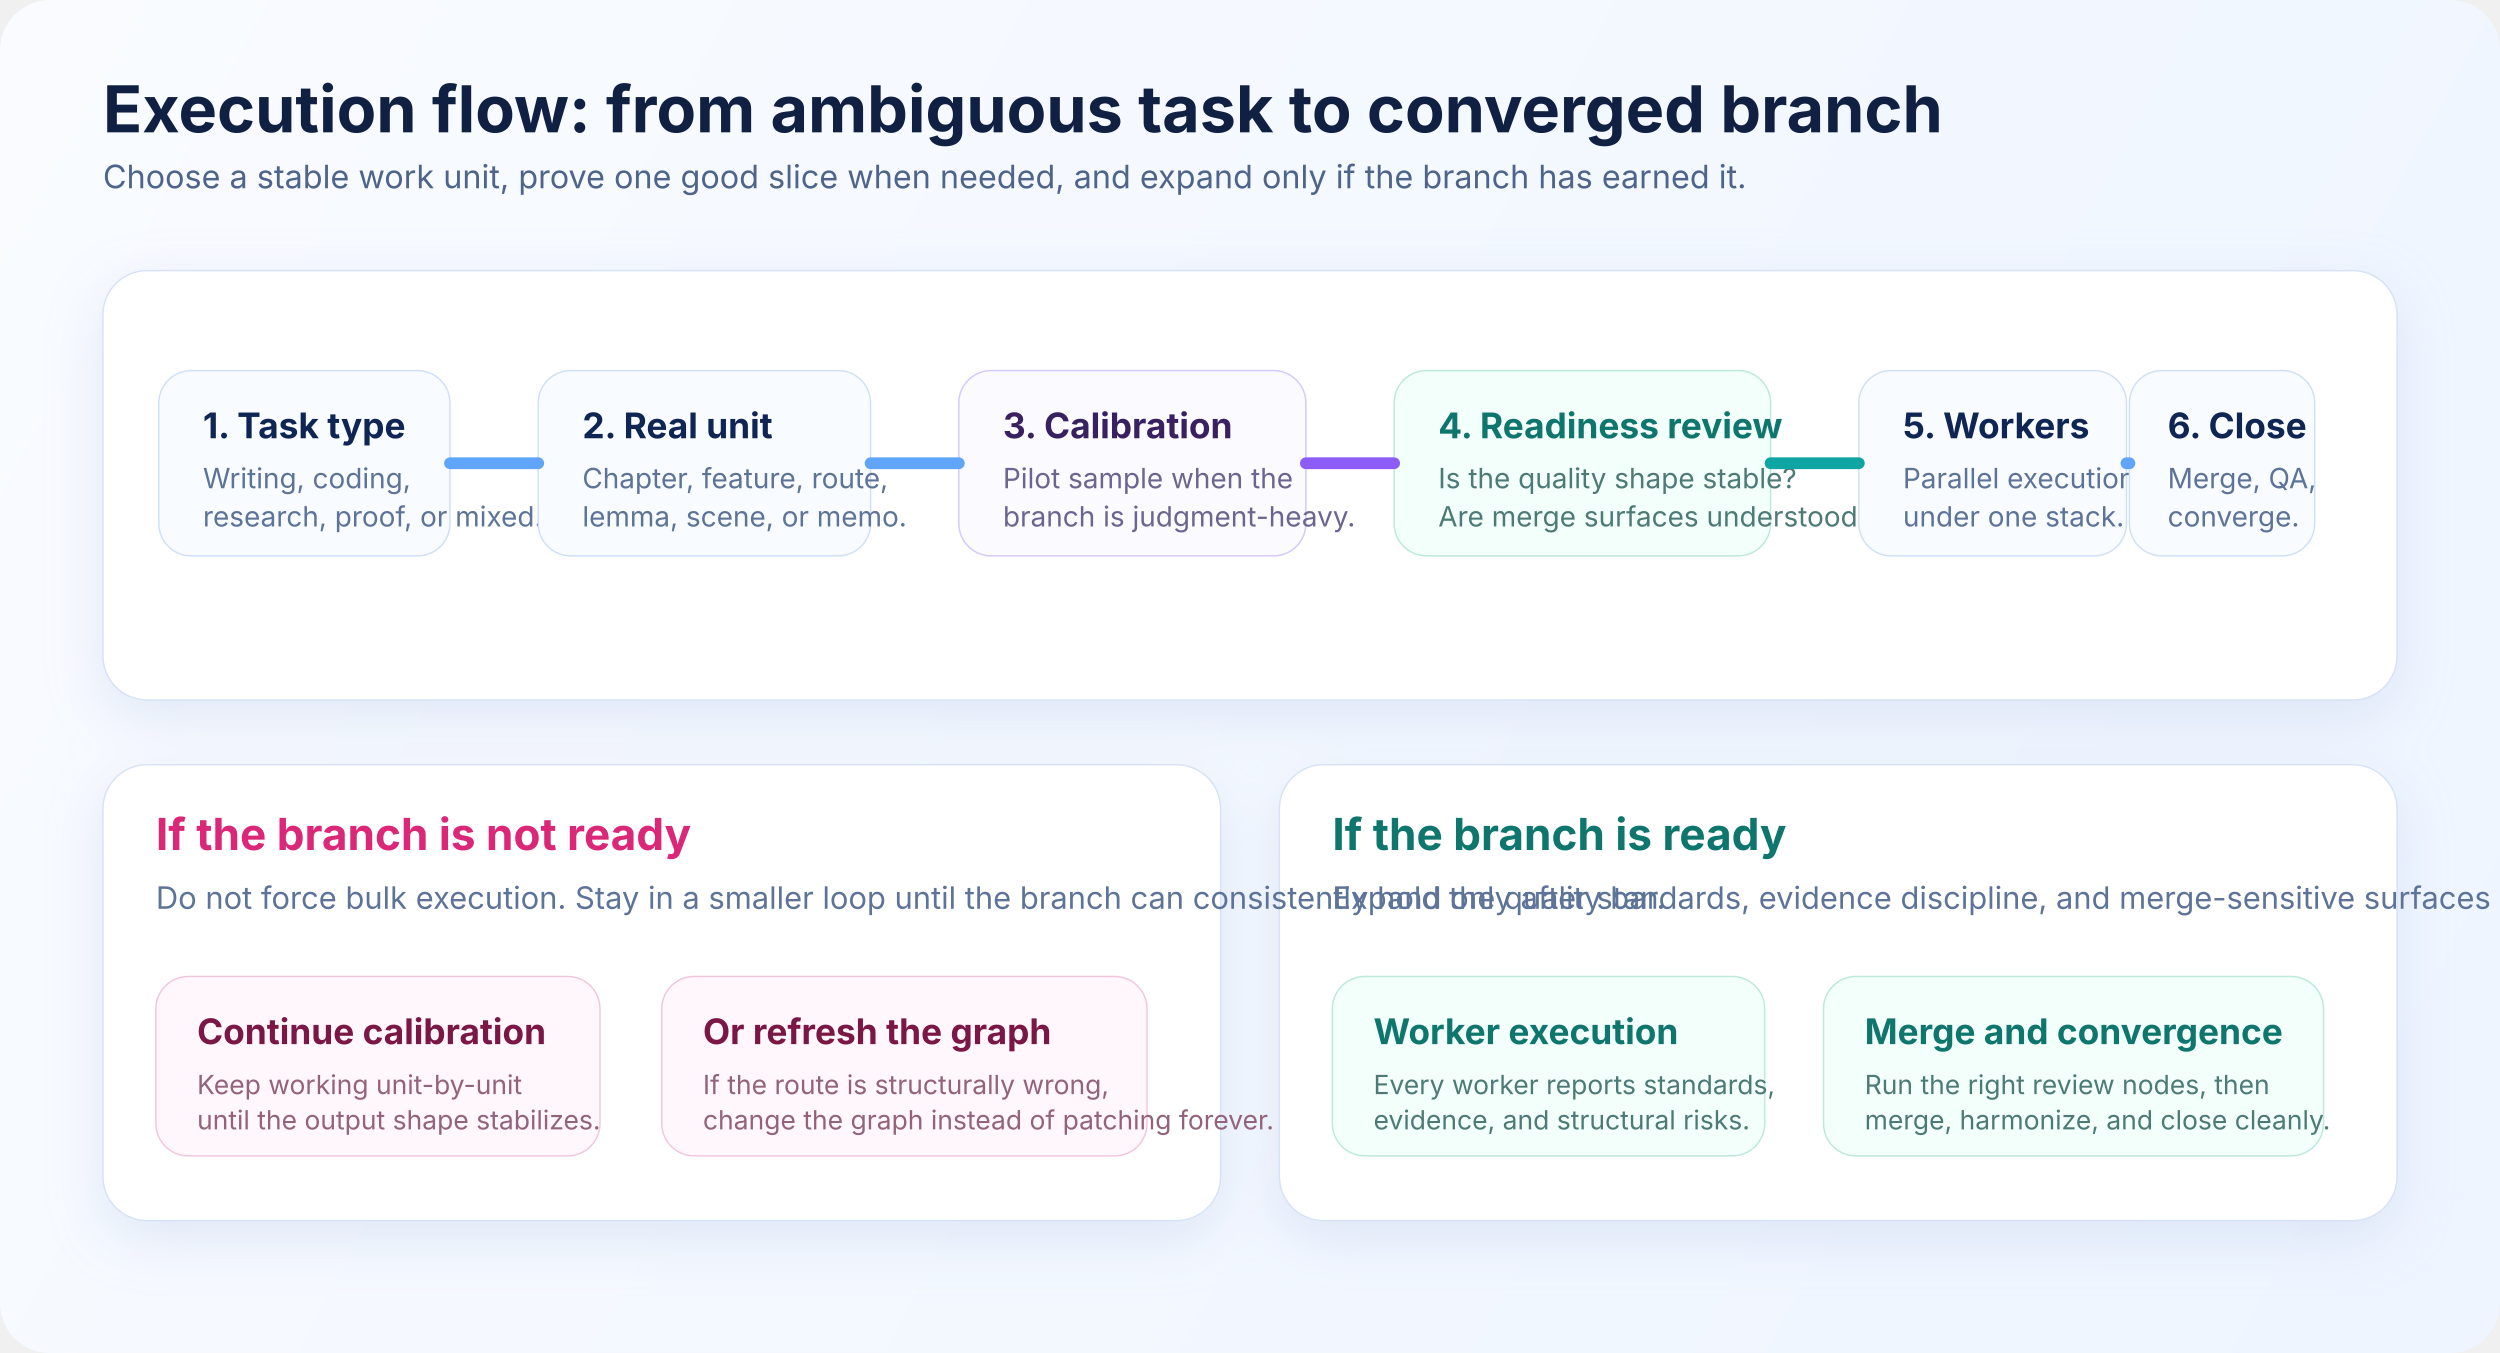
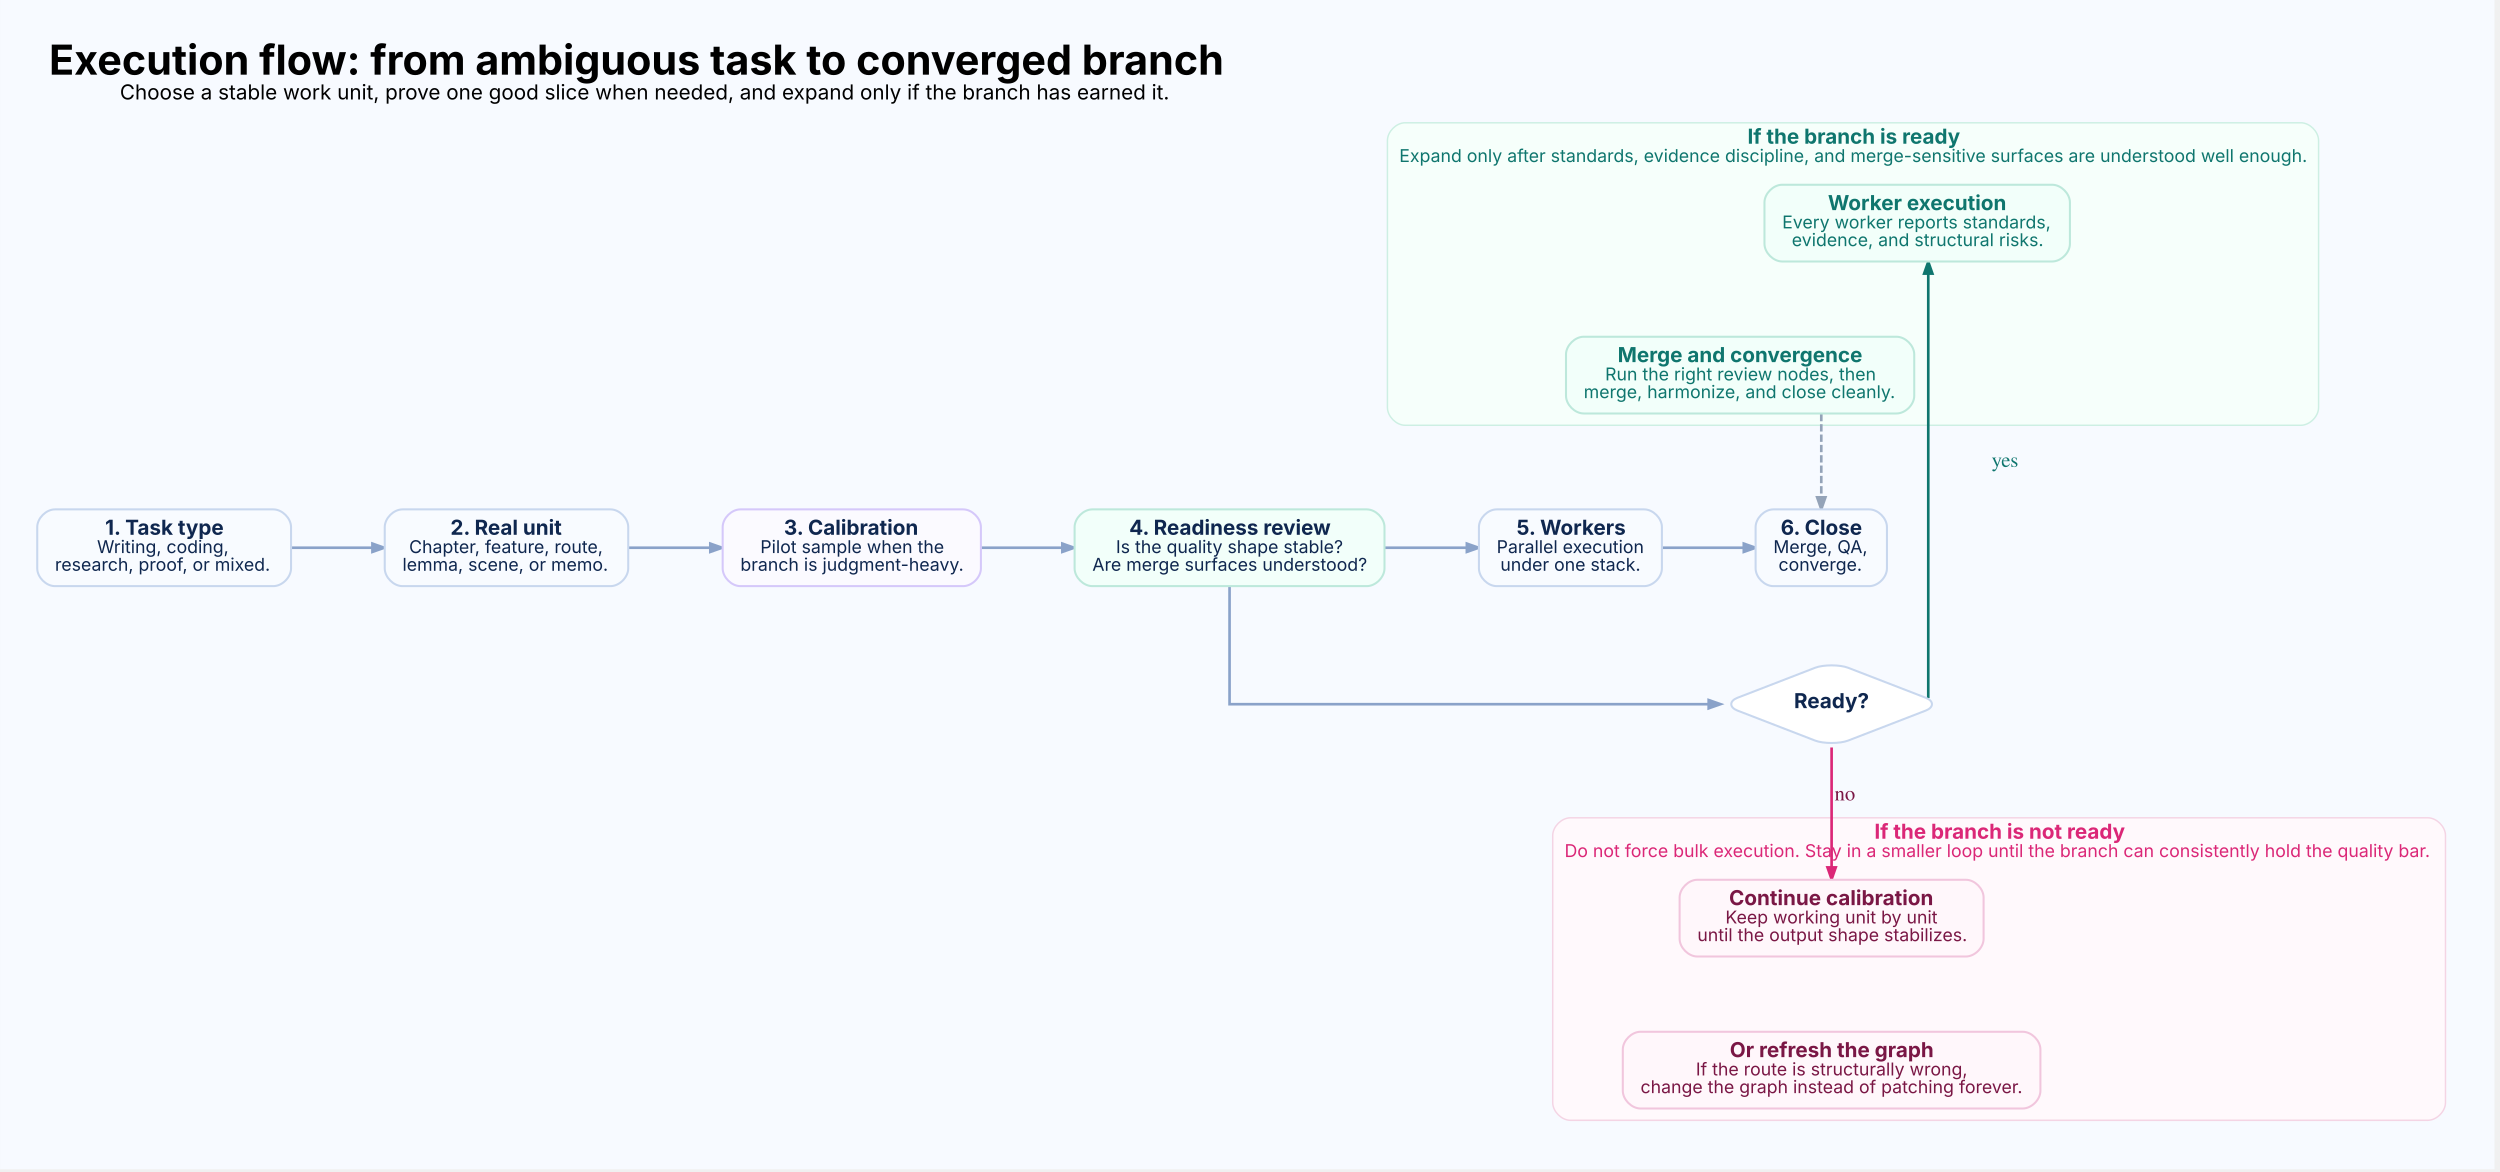
- <svg xmlns="http://www.w3.org/2000/svg" width="1700" height="920" viewBox="0 0 1700 920" fill="none">
-   <defs>
-     <linearGradient id="bg" x1="0" y1="0" x2="1700" y2="920" gradientUnits="userSpaceOnUse">
-       <stop stop-color="#F9FBFF" />
-       <stop offset="1" stop-color="#EEF5FF" />
-     </linearGradient>
-     <filter id="shadow" x="-20%" y="-20%" width="140%" height="140%">
-       <feDropShadow dx="0" dy="12" stdDeviation="18" flood-color="#B7C7E6" flood-opacity="0.35" />
-     </filter>
-   </defs>
-   <rect width="1700" height="920" rx="34" fill="url(#bg)" />
-   <text x="70" y="90" fill="#102042" font-size="44" font-family="Inter, Segoe UI, Arial" font-weight="700">Execution flow: from ambiguous task to converged branch</text>
-   <text x="70" y="128" fill="#4F648A" font-size="22" font-family="Inter, Segoe UI, Arial">Choose a stable work unit, prove one good slice when needed, and expand only if the branch has earned it.</text>
-   <g filter="url(#shadow)">
-     <rect x="70" y="184" width="1560" height="292" rx="30" fill="#FFFFFF" stroke="#D7E2F4" />
-     <rect x="70" y="520" width="760" height="310" rx="30" fill="#FFFFFF" stroke="#D7E2F4" />
-     <rect x="870" y="520" width="760" height="310" rx="30" fill="#FFFFFF" stroke="#D7E2F4" />
+ <svg xmlns="http://www.w3.org/2000/svg" width="1152pt" height="540pt" viewBox="0.00 0.00 1152.00 540.02">
+   <g id="graph0" class="graph" transform="scale(0.68 0.68) rotate(0) translate(25.2 767.2)">
+     <polygon fill="#f7faff" stroke="transparent" points="-25.2,25.2 -25.2,-767.2 1665.2,-767.2 1665.2,25.2 -25.2,25.2" />
+     <text text-anchor="start" x="8" y="-716.6" font-family="Inter,Segoe UI,Arial" font-weight="bold" font-size="28.00">Execution flow: from ambiguous task to converged branch</text>
+     <text text-anchor="start" x="56" y="-699.8" font-family="Inter,Segoe UI,Arial" font-size="14.00">Choose a stable work unit, prove one good slice when needed, and expand only if the branch has earned it.</text>
+     <g id="clust2" class="cluster">
+       <path fill="#fff9fc" stroke="#f4d4e4" d="M1039,-8C1039,-8 1620,-8 1620,-8 1626,-8 1632,-14 1632,-20 1632,-20 1632,-201 1632,-201 1632,-207 1626,-213 1620,-213 1620,-213 1039,-213 1039,-213 1033,-213 1027,-207 1027,-201 1027,-201 1027,-20 1027,-20 1027,-14 1033,-8 1039,-8" />
+       <text text-anchor="start" x="1245" y="-198.8" font-family="Inter,Segoe UI,Arial" font-weight="bold" font-size="14.00" fill="#db2777">If the branch is not ready</text>
+       <text text-anchor="start" x="1035" y="-186.4" font-family="Inter,Segoe UI,Arial" font-size="12.00" fill="#db2777">Do not force bulk execution. Stay in a smaller loop until the branch can consistently hold the quality bar.</text>
+     </g>
+     <g id="clust3" class="cluster">
+       <path fill="#f6fffb" stroke="#cdefe3" d="M927,-479C927,-479 1534,-479 1534,-479 1540,-479 1546,-485 1546,-491 1546,-491 1546,-672 1546,-672 1546,-678 1540,-684 1534,-684 1534,-684 927,-684 927,-684 921,-684 915,-678 915,-672 915,-672 915,-491 915,-491 915,-485 921,-479 927,-479" />
+       <text text-anchor="start" x="1159" y="-669.8" font-family="Inter,Segoe UI,Arial" font-weight="bold" font-size="14.00" fill="#0f766e">If the branch is ready</text>
+       <text text-anchor="start" x="923" y="-657.4" font-family="Inter,Segoe UI,Arial" font-size="12.00" fill="#0f766e">Expand only after standards, evidence discipline, and merge-sensitive surfaces are understood well enough.</text>
+     </g>
+     <g id="edge1" class="edge">
+       <path fill="none" stroke="#8aa2c9" stroke-width="1.8" d="M172.06,-396C172.06,-396 227.16,-396 227.16,-396" />
+       <polygon fill="#8aa2c9" stroke="#8aa2c9" stroke-width="1.8" points="227.16,-398.8 235.16,-396 227.16,-393.2 227.16,-398.8" />
+     </g>
+     <g id="edge2" class="edge">
+       <path fill="none" stroke="#8aa2c9" stroke-width="1.8" d="M400.83,-396C400.83,-396 456.13,-396 456.13,-396" />
+       <polygon fill="#8aa2c9" stroke="#8aa2c9" stroke-width="1.8" points="456.13,-398.8 464.13,-396 456.13,-393.2 456.13,-398.8" />
+     </g>
+     <g id="edge3" class="edge">
+       <path fill="none" stroke="#8aa2c9" stroke-width="1.8" d="M639.74,-396C639.74,-396 694.69,-396 694.69,-396" />
+       <polygon fill="#8aa2c9" stroke="#8aa2c9" stroke-width="1.8" points="694.69,-398.8 702.69,-396 694.69,-393.2 694.69,-398.8" />
+     </g>
+     <g id="edge4" class="edge">
+       <path fill="none" stroke="#8aa2c9" stroke-width="1.8" d="M913.02,-396C913.02,-396 968.82,-396 968.82,-396" />
+       <polygon fill="#8aa2c9" stroke="#8aa2c9" stroke-width="1.8" points="968.82,-398.8 976.82,-396 968.82,-393.2 968.82,-398.8" />
+     </g>
+     <g id="edge6" class="edge">
+       <path fill="none" stroke="#8aa2c9" stroke-width="1.8" d="M808,-369.8C808,-338.41 808,-290 808,-290 808,-290 1132.69,-290 1132.69,-290" />
+       <polygon fill="#8aa2c9" stroke="#8aa2c9" stroke-width="1.8" points="1132.69,-292.8 1140.69,-290 1132.69,-287.2 1132.69,-292.8" />
+     </g>
+     <g id="edge5" class="edge">
+       <path fill="none" stroke="#8aa2c9" stroke-width="1.8" d="M1101.34,-396C1101.34,-396 1156.49,-396 1156.49,-396" />
+       <polygon fill="#8aa2c9" stroke="#8aa2c9" stroke-width="1.8" points="1156.49,-398.8 1164.49,-396 1156.49,-393.2 1156.49,-398.8" />
+     </g>
+     <g id="edge9" class="edge">
+       <path fill="none" stroke="#db2777" stroke-width="1.8" d="M1216,-260.66C1216,-260.66 1216,-179.37 1216,-179.37" />
+       <polygon fill="#db2777" stroke="#db2777" stroke-width="1.8" points="1218.8,-179.37 1216,-171.37 1213.2,-179.37 1218.8,-179.37" />
+       <text text-anchor="middle" x="1225" y="-224.8" font-family="Times,serif" font-size="14.00" fill="#7a1745">no</text>
+     </g>
+     <g id="edge10" class="edge">
+       <path fill="none" stroke="#0f766e" stroke-width="1.8" d="M1281.5,-294.12C1281.5,-294.12 1281.5,-581.79 1281.5,-581.79" />
+       <polygon fill="#0f766e" stroke="#0f766e" stroke-width="1.8" points="1278.7,-581.79 1281.5,-589.79 1284.3,-581.79 1278.7,-581.79" />
+       <text text-anchor="middle" x="1333.5" y="-450.8" font-family="Times,serif" font-size="14.00" fill="#0f766e">yes</text>
+     </g>
+     <g id="edge11" class="edge">
+       <path fill="none" stroke="#94a3b8" stroke-width="1.8" stroke-dasharray="5,2" d="M1209,-486.74C1209,-486.74 1209,-430.17 1209,-430.17" />
+       <polygon fill="#94a3b8" stroke="#94a3b8" stroke-width="1.8" points="1211.8,-430.17 1209,-422.17 1206.2,-430.17 1211.8,-430.17" />
+     </g>
+     <g id="node1" class="node">
+       <path fill="#f8fbff" stroke="#c8d7ee" stroke-width="1.4" d="M160,-422C160,-422 12,-422 12,-422 6,-422 0,-416 0,-410 0,-410 0,-382 0,-382 0,-376 6,-370 12,-370 12,-370 160,-370 160,-370 166,-370 172,-376 172,-382 172,-382 172,-410 172,-410 172,-416 166,-422 160,-422" />
+       <text text-anchor="start" x="46" y="-404.8" font-family="Inter,Segoe UI,Arial" font-weight="bold" font-size="14.00" fill="#0f274f">1. Task type</text>
+       <text text-anchor="start" x="40.5" y="-392.4" font-family="Inter,Segoe UI,Arial" font-size="12.00" fill="#0f274f">Writing, coding,</text>
+       <text text-anchor="start" x="12" y="-380.4" font-family="Inter,Segoe UI,Arial" font-size="12.00" fill="#0f274f">research, proof, or mixed.</text>
+     </g>
+     <g id="node2" class="node">
+       <path fill="#f8fbff" stroke="#c8d7ee" stroke-width="1.4" d="M388.5,-422C388.5,-422 247.5,-422 247.5,-422 241.5,-422 235.5,-416 235.5,-410 235.5,-410 235.5,-382 235.5,-382 235.5,-376 241.5,-370 247.5,-370 247.5,-370 388.5,-370 388.5,-370 394.5,-370 400.5,-376 400.5,-382 400.5,-382 400.5,-410 400.5,-410 400.5,-416 394.5,-422 388.5,-422" />
+       <text text-anchor="start" x="280" y="-404.8" font-family="Inter,Segoe UI,Arial" font-weight="bold" font-size="14.00" fill="#0f274f">2. Real unit</text>
+       <text text-anchor="start" x="252" y="-392.4" font-family="Inter,Segoe UI,Arial" font-size="12.00" fill="#0f274f">Chapter, feature, route,</text>
+       <text text-anchor="start" x="247.5" y="-380.4" font-family="Inter,Segoe UI,Arial" font-size="12.00" fill="#0f274f">lemma, scene, or memo.</text>
+     </g>
+     <g id="node3" class="node">
+       <path fill="#fbfaff" stroke="#d5c8fa" stroke-width="1.4" d="M627.5,-422C627.5,-422 476.5,-422 476.5,-422 470.5,-422 464.5,-416 464.5,-410 464.5,-410 464.5,-382 464.5,-382 464.5,-376 470.5,-370 476.5,-370 476.5,-370 627.5,-370 627.5,-370 633.5,-370 639.5,-376 639.5,-382 639.5,-382 639.5,-410 639.5,-410 639.5,-416 633.5,-422 627.5,-422" />
+       <text text-anchor="start" x="506" y="-404.8" font-family="Inter,Segoe UI,Arial" font-weight="bold" font-size="14.00" fill="#0f274f">3. Calibration</text>
+       <text text-anchor="start" x="490" y="-392.4" font-family="Inter,Segoe UI,Arial" font-size="12.00" fill="#0f274f">Pilot sample when the</text>
+       <text text-anchor="start" x="476.5" y="-380.4" font-family="Inter,Segoe UI,Arial" font-size="12.00" fill="#0f274f">branch is judgment-heavy.</text>
+     </g>
+     <g id="node4" class="node">
+       <path fill="#f2fffa" stroke="#bde8db" stroke-width="1.4" d="M901,-422C901,-422 715,-422 715,-422 709,-422 703,-416 703,-410 703,-410 703,-382 703,-382 703,-376 709,-370 715,-370 715,-370 901,-370 901,-370 907,-370 913,-376 913,-382 913,-382 913,-410 913,-410 913,-416 907,-422 901,-422" />
+       <text text-anchor="start" x="740" y="-404.8" font-family="Inter,Segoe UI,Arial" font-weight="bold" font-size="14.00" fill="#0f274f">4. Readiness review</text>
+       <text text-anchor="start" x="731" y="-392.4" font-family="Inter,Segoe UI,Arial" font-size="12.00" fill="#0f274f">Is the quality shape stable?</text>
+       <text text-anchor="start" x="715" y="-380.4" font-family="Inter,Segoe UI,Arial" font-size="12.00" fill="#0f274f">Are merge surfaces understood?</text>
+     </g>
+     <g id="node5" class="node">
+       <path fill="#f8fbff" stroke="#c8d7ee" stroke-width="1.4" d="M1089,-422C1089,-422 989,-422 989,-422 983,-422 977,-416 977,-410 977,-410 977,-382 977,-382 977,-376 983,-370 989,-370 989,-370 1089,-370 1089,-370 1095,-370 1101,-376 1101,-382 1101,-382 1101,-410 1101,-410 1101,-416 1095,-422 1089,-422" />
+       <text text-anchor="start" x="1002.5" y="-404.8" font-family="Inter,Segoe UI,Arial" font-weight="bold" font-size="14.00" fill="#0f274f">5. Workers</text>
+       <text text-anchor="start" x="989" y="-392.4" font-family="Inter,Segoe UI,Arial" font-size="12.00" fill="#0f274f">Parallel execution</text>
+       <text text-anchor="start" x="991.5" y="-380.4" font-family="Inter,Segoe UI,Arial" font-size="12.00" fill="#0f274f">under one stack.</text>
+     </g>
+     <g id="node6" class="node">
+       <path fill="#f8fbff" stroke="#c8d7ee" stroke-width="1.4" d="M1241.5,-422C1241.5,-422 1176.5,-422 1176.5,-422 1170.5,-422 1164.5,-416 1164.5,-410 1164.5,-410 1164.5,-382 1164.5,-382 1164.5,-376 1170.5,-370 1176.5,-370 1176.5,-370 1241.5,-370 1241.5,-370 1247.5,-370 1253.5,-376 1253.5,-382 1253.5,-382 1253.5,-410 1253.5,-410 1253.5,-416 1247.5,-422 1241.5,-422" />
+       <text text-anchor="start" x="1181.5" y="-404.8" font-family="Inter,Segoe UI,Arial" font-weight="bold" font-size="14.00" fill="#0f274f">6. Close</text>
+       <text text-anchor="start" x="1176.5" y="-392.4" font-family="Inter,Segoe UI,Arial" font-size="12.00" fill="#0f274f">Merge, QA,</text>
+       <text text-anchor="start" x="1180" y="-380.4" font-family="Inter,Segoe UI,Arial" font-size="12.00" fill="#0f274f">converge.</text>
+     </g>
+     <g id="node7" class="node">
+       <path fill="#ffffff" stroke="#c8d7ee" stroke-width="1.4" d="M1204.81,-314.67C1204.81,-314.67 1152.19,-294.33 1152.19,-294.33 1146.6,-292.16 1146.6,-287.84 1152.19,-285.67 1152.19,-285.67 1204.81,-265.33 1204.81,-265.33 1210.4,-263.16 1221.6,-263.16 1227.19,-265.33 1227.19,-265.33 1279.81,-285.67 1279.81,-285.67 1285.4,-287.84 1285.4,-292.16 1279.81,-294.33 1279.81,-294.33 1227.19,-314.67 1227.19,-314.67 1221.6,-316.84 1210.4,-316.84 1204.81,-314.67" />
+       <text text-anchor="start" x="1190.5" y="-287.3" font-family="Inter,Segoe UI,Arial" font-weight="bold" font-size="14.00" fill="#0f274f">Ready?</text>
+     </g>
+     <g id="node8" class="node">
+       <path fill="#fff7fb" stroke="#f1c6dd" stroke-width="1.4" d="M1307,-171C1307,-171 1125,-171 1125,-171 1119,-171 1113,-165 1113,-159 1113,-159 1113,-131 1113,-131 1113,-125 1119,-119 1125,-119 1125,-119 1307,-119 1307,-119 1313,-119 1319,-125 1319,-131 1319,-131 1319,-159 1319,-159 1319,-165 1313,-171 1307,-171" />
+       <text text-anchor="start" x="1146.5" y="-153.8" font-family="Inter,Segoe UI,Arial" font-weight="bold" font-size="14.00" fill="#7a1745">Continue calibration</text>
+       <text text-anchor="start" x="1144" y="-141.4" font-family="Inter,Segoe UI,Arial" font-size="12.00" fill="#7a1745">Keep working unit by unit</text>
+       <text text-anchor="start" x="1125" y="-129.4" font-family="Inter,Segoe UI,Arial" font-size="12.00" fill="#7a1745">until the output shape stabilizes.</text>
+     </g>
+     <g id="node9" class="node">
+       <path fill="#fff7fb" stroke="#f1c6dd" stroke-width="1.4" d="M1345.5,-68C1345.5,-68 1086.5,-68 1086.5,-68 1080.5,-68 1074.5,-62 1074.5,-56 1074.5,-56 1074.5,-28 1074.5,-28 1074.5,-22 1080.5,-16 1086.5,-16 1086.5,-16 1345.5,-16 1345.5,-16 1351.5,-16 1357.5,-22 1357.5,-28 1357.5,-28 1357.5,-56 1357.5,-56 1357.5,-62 1351.5,-68 1345.5,-68" />
+       <text text-anchor="start" x="1147" y="-50.8" font-family="Inter,Segoe UI,Arial" font-weight="bold" font-size="14.00" fill="#7a1745">Or refresh the graph</text>
+       <text text-anchor="start" x="1124" y="-38.4" font-family="Inter,Segoe UI,Arial" font-size="12.00" fill="#7a1745">If the route is structurally wrong,</text>
+       <text text-anchor="start" x="1086.5" y="-26.4" font-family="Inter,Segoe UI,Arial" font-size="12.00" fill="#7a1745">change the graph instead of patching forever.</text>
+     </g>
+     <g id="node10" class="node">
+       <path fill="#f2fffa" stroke="#bde8db" stroke-width="1.4" d="M1365.5,-642C1365.5,-642 1182.5,-642 1182.5,-642 1176.5,-642 1170.5,-636 1170.5,-630 1170.5,-630 1170.5,-602 1170.5,-602 1170.5,-596 1176.5,-590 1182.5,-590 1182.5,-590 1365.5,-590 1365.5,-590 1371.5,-590 1377.5,-596 1377.5,-602 1377.5,-602 1377.5,-630 1377.5,-630 1377.5,-636 1371.5,-642 1365.5,-642" />
+       <text text-anchor="start" x="1213.5" y="-624.8" font-family="Inter,Segoe UI,Arial" font-weight="bold" font-size="14.00" fill="#0f766e">Worker execution</text>
+       <text text-anchor="start" x="1182.5" y="-612.4" font-family="Inter,Segoe UI,Arial" font-size="12.00" fill="#0f766e">Every worker reports standards,</text>
+       <text text-anchor="start" x="1189" y="-600.4" font-family="Inter,Segoe UI,Arial" font-size="12.00" fill="#0f766e">evidence, and structural risks.</text>
+     </g>
+     <g id="node11" class="node">
+       <path fill="#f2fffa" stroke="#bde8db" stroke-width="1.4" d="M1260,-539C1260,-539 1048,-539 1048,-539 1042,-539 1036,-533 1036,-527 1036,-527 1036,-499 1036,-499 1036,-493 1042,-487 1048,-487 1048,-487 1260,-487 1260,-487 1266,-487 1272,-493 1272,-499 1272,-499 1272,-527 1272,-527 1272,-533 1266,-539 1260,-539" />
+       <text text-anchor="start" x="1071" y="-521.8" font-family="Inter,Segoe UI,Arial" font-weight="bold" font-size="14.00" fill="#0f766e">Merge and convergence</text>
+       <text text-anchor="start" x="1062.5" y="-509.4" font-family="Inter,Segoe UI,Arial" font-size="12.00" fill="#0f766e">Run the right review nodes, then</text>
+       <text text-anchor="start" x="1048" y="-497.4" font-family="Inter,Segoe UI,Arial" font-size="12.00" fill="#0f766e">merge, harmonize, and close cleanly.</text>
+     </g>
  </g>
-   <rect x="108" y="252" width="198" height="126" rx="22" fill="#F8FBFF" stroke="#CFE0F6" />
-   <text x="138" y="298" fill="#0F2554" font-size="24" font-family="Inter, Segoe UI, Arial" font-weight="700">1. Task type</text>
-   <text x="138" y="332" fill="#5D7397" font-size="19" font-family="Inter, Segoe UI, Arial">Writing, coding,</text>
-   <text x="138" y="358" fill="#5D7397" font-size="19" font-family="Inter, Segoe UI, Arial">research, proof, or mixed.</text>
-   <rect x="366" y="252" width="226" height="126" rx="22" fill="#F8FBFF" stroke="#CFE0F6" />
-   <text x="396" y="298" fill="#0F2554" font-size="24" font-family="Inter, Segoe UI, Arial" font-weight="700">2. Real unit</text>
-   <text x="396" y="332" fill="#5D7397" font-size="19" font-family="Inter, Segoe UI, Arial">Chapter, feature, route,</text>
-   <text x="396" y="358" fill="#5D7397" font-size="19" font-family="Inter, Segoe UI, Arial">lemma, scene, or memo.</text>
-   <rect x="652" y="252" width="236" height="126" rx="22" fill="#FBFAFF" stroke="#D5C8FA" />
-   <text x="682" y="298" fill="#372160" font-size="24" font-family="Inter, Segoe UI, Arial" font-weight="700">3. Calibration</text>
-   <text x="682" y="332" fill="#6C6590" font-size="19" font-family="Inter, Segoe UI, Arial">Pilot sample when the</text>
-   <text x="682" y="358" fill="#6C6590" font-size="19" font-family="Inter, Segoe UI, Arial">branch is judgment-heavy.</text>
-   <rect x="948" y="252" width="256" height="126" rx="22" fill="#F2FFFA" stroke="#BDE8DB" />
-   <text x="978" y="298" fill="#0F766E" font-size="24" font-family="Inter, Segoe UI, Arial" font-weight="700">4. Readiness review</text>
-   <text x="978" y="332" fill="#4E7A76" font-size="19" font-family="Inter, Segoe UI, Arial">Is the quality shape stable?</text>
-   <text x="978" y="358" fill="#4E7A76" font-size="19" font-family="Inter, Segoe UI, Arial">Are merge surfaces understood?</text>
-   <rect x="1264" y="252" width="182" height="126" rx="22" fill="#F8FBFF" stroke="#CFE0F6" />
-   <text x="1294" y="298" fill="#0F2554" font-size="24" font-family="Inter, Segoe UI, Arial" font-weight="700">5. Workers</text>
-   <text x="1294" y="332" fill="#5D7397" font-size="19" font-family="Inter, Segoe UI, Arial">Parallel execution</text>
-   <text x="1294" y="358" fill="#5D7397" font-size="19" font-family="Inter, Segoe UI, Arial">under one stack.</text>
-   <path d="M306 315H366" stroke="#60A5FA" stroke-width="8" stroke-linecap="round" />
-   <path d="M592 315H652" stroke="#60A5FA" stroke-width="8" stroke-linecap="round" />
-   <path d="M888 315H948" stroke="#8B5CF6" stroke-width="8" stroke-linecap="round" />
-   <path d="M1204 315H1264" stroke="#0EA5A2" stroke-width="8" stroke-linecap="round" />
-   <rect x="1448" y="252" width="126" height="126" rx="22" fill="#F8FBFF" stroke="#CFE0F6" />
-   <text x="1474" y="298" fill="#0F2554" font-size="24" font-family="Inter, Segoe UI, Arial" font-weight="700">6. Close</text>
-   <text x="1474" y="332" fill="#5D7397" font-size="19" font-family="Inter, Segoe UI, Arial">Merge, QA,</text>
-   <text x="1474" y="358" fill="#5D7397" font-size="19" font-family="Inter, Segoe UI, Arial">converge.</text>
-   <path d="M1446 315H1448" stroke="#60A5FA" stroke-width="8" stroke-linecap="round" />
-   <text x="106" y="578" fill="#DB2777" font-size="30" font-family="Inter, Segoe UI, Arial" font-weight="700">If the branch is not ready</text>
-   <text x="106" y="618" fill="#5D7397" font-size="21" font-family="Inter, Segoe UI, Arial">Do not force bulk execution. Stay in a smaller loop until the branch can consistently hold the quality bar.</text>
-   <rect x="106" y="664" width="302" height="122" rx="22" fill="#FFF7FB" stroke="#F1C6DD" />
-   <text x="134" y="710" fill="#7A1745" font-size="24" font-family="Inter, Segoe UI, Arial" font-weight="700">Continue calibration</text>
-   <text x="134" y="744" fill="#93637C" font-size="18" font-family="Inter, Segoe UI, Arial">Keep working unit-by-unit</text>
-   <text x="134" y="768" fill="#93637C" font-size="18" font-family="Inter, Segoe UI, Arial">until the output shape stabilizes.</text>
-   <rect x="450" y="664" width="330" height="122" rx="22" fill="#FFF7FB" stroke="#F1C6DD" />
-   <text x="478" y="710" fill="#7A1745" font-size="24" font-family="Inter, Segoe UI, Arial" font-weight="700">Or refresh the graph</text>
-   <text x="478" y="744" fill="#93637C" font-size="18" font-family="Inter, Segoe UI, Arial">If the route is structurally wrong,</text>
-   <text x="478" y="768" fill="#93637C" font-size="18" font-family="Inter, Segoe UI, Arial">change the graph instead of patching forever.</text>
-   <text x="906" y="578" fill="#0F766E" font-size="30" font-family="Inter, Segoe UI, Arial" font-weight="700">If the branch is ready</text>
-   <text x="906" y="618" fill="#5D7397" font-size="21" font-family="Inter, Segoe UI, Arial">Expand only after standards, evidence discipline, and merge-sensitive surfaces are understood well enough.</text>
-   <rect x="906" y="664" width="294" height="122" rx="22" fill="#F2FFFA" stroke="#BDE8DB" />
-   <text x="934" y="710" fill="#0F766E" font-size="24" font-family="Inter, Segoe UI, Arial" font-weight="700">Worker execution</text>
-   <text x="934" y="744" fill="#4E7A76" font-size="18" font-family="Inter, Segoe UI, Arial">Every worker reports standards,</text>
-   <text x="934" y="768" fill="#4E7A76" font-size="18" font-family="Inter, Segoe UI, Arial">evidence, and structural risks.</text>
-   <rect x="1240" y="664" width="340" height="122" rx="22" fill="#F2FFFA" stroke="#BDE8DB" />
-   <text x="1268" y="710" fill="#0F766E" font-size="24" font-family="Inter, Segoe UI, Arial" font-weight="700">Merge and convergence</text>
-   <text x="1268" y="744" fill="#4E7A76" font-size="18" font-family="Inter, Segoe UI, Arial">Run the right review nodes, then</text>
-   <text x="1268" y="768" fill="#4E7A76" font-size="18" font-family="Inter, Segoe UI, Arial">merge, harmonize, and close cleanly.</text>
</svg>
